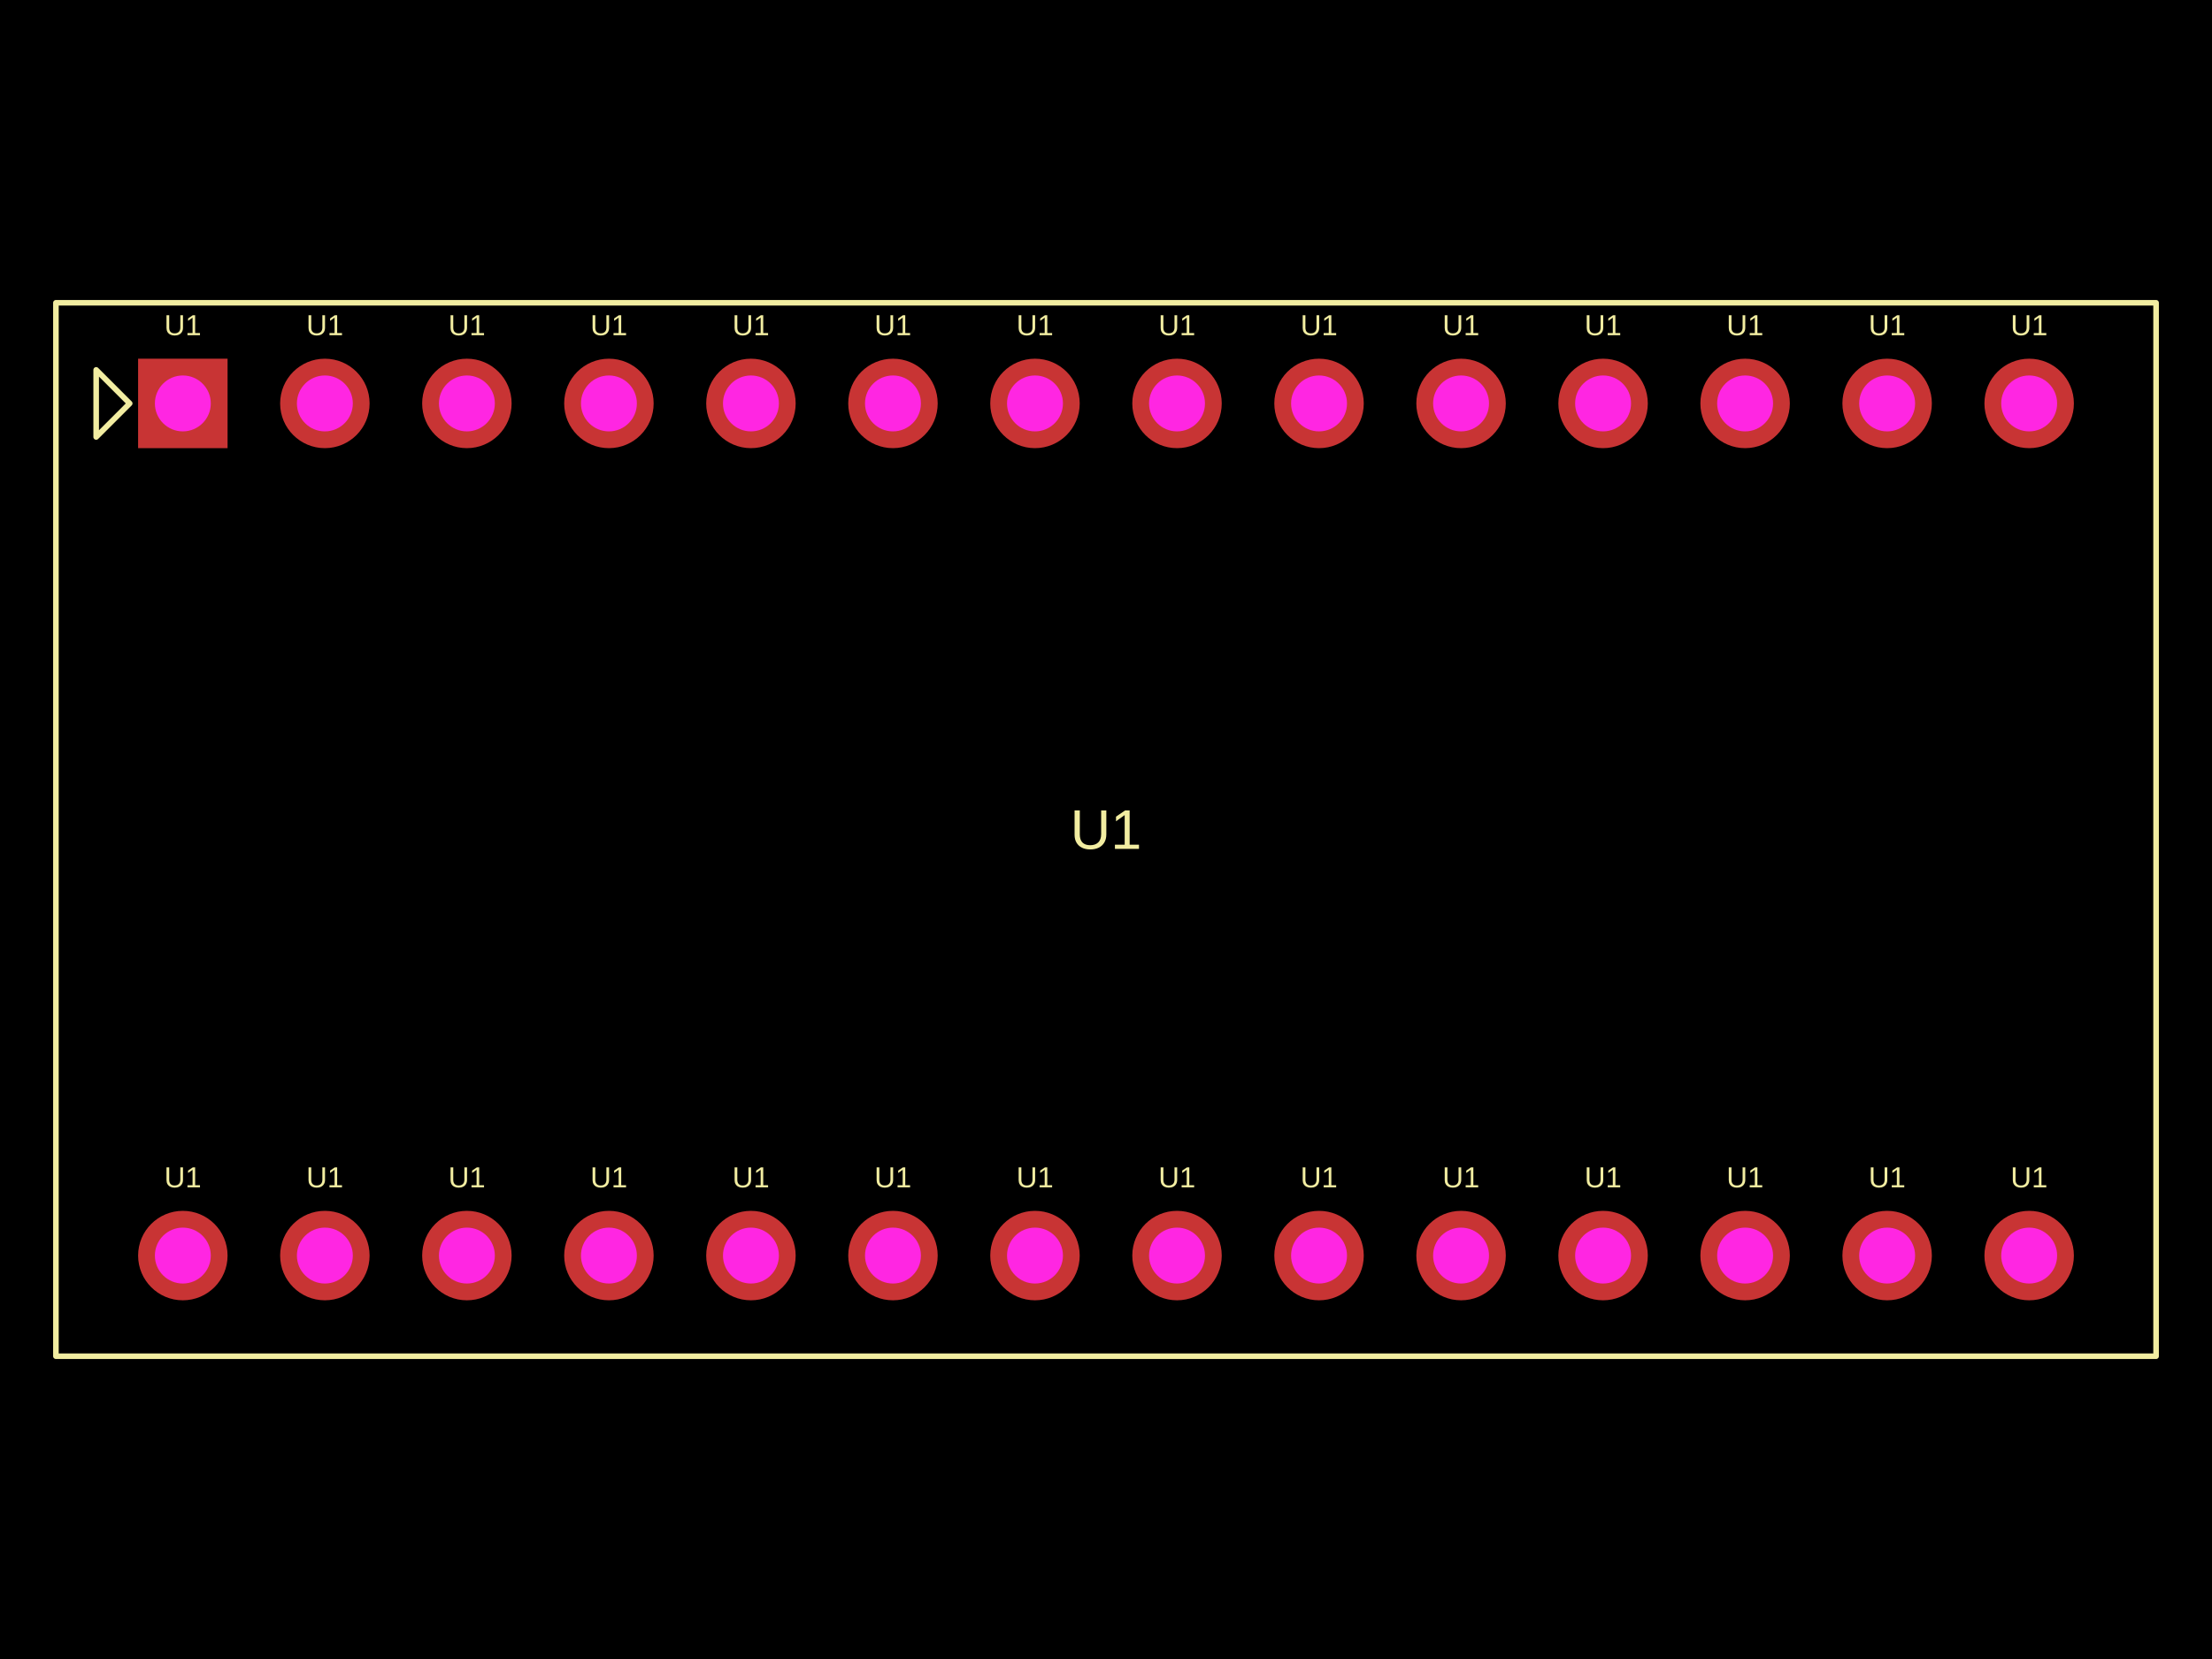
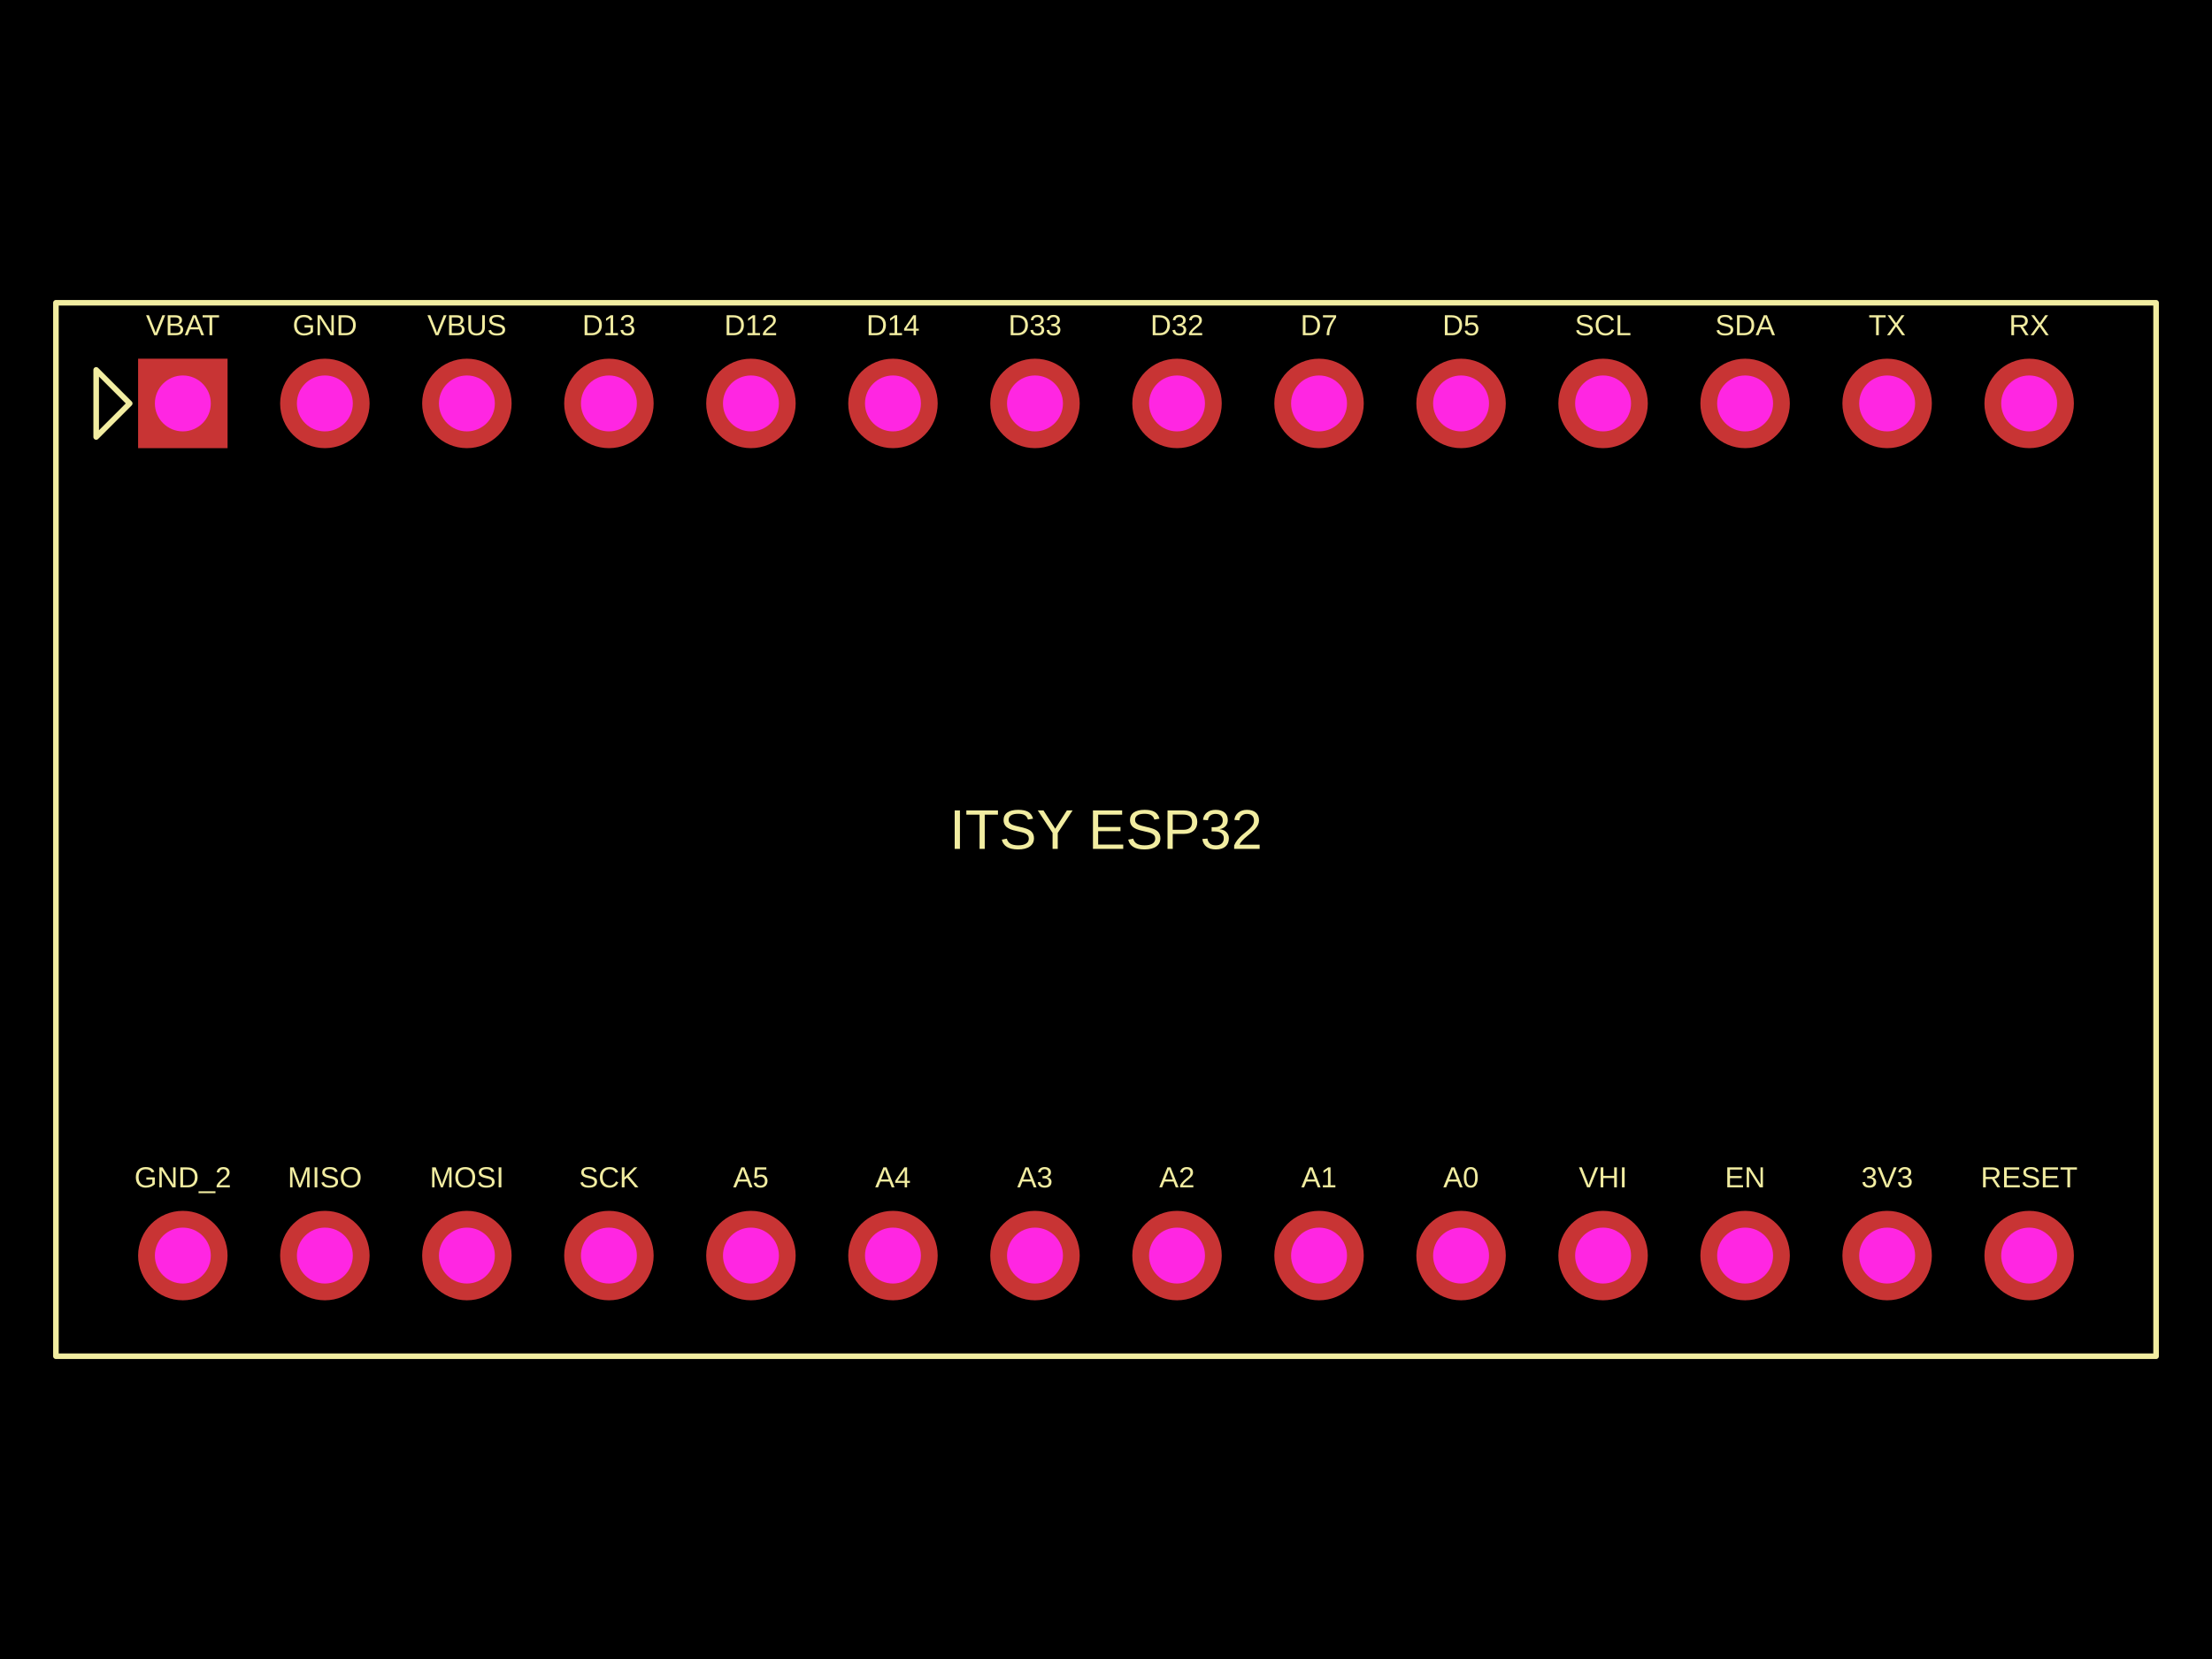
- <svg xmlns="http://www.w3.org/2000/svg" width="800" height="600" data-software-used-string="@tscircuit/core@0.0.1580">
+ <svg xmlns="http://www.w3.org/2000/svg" width="800" height="600" data-software-used-string="@tscircuit/core@0.0.1585">
  <style />
  <rect class="boundary" x="0" y="0" fill="#000" width="800" height="600" data-type="pcb_background" data-pcb-layer="global" />
  <rect class="pcb-boundary" fill="none" stroke="#fff" stroke-width="0.3" x="20.222" y="109.505" width="759.555" height="380.991" data-type="pcb_boundary" data-pcb-layer="global" />
-   <text x="0" y="0" dx="0" dy="0" fill="#f2eda1" font-family="Arial, sans-serif" font-size="10.516" text-anchor="middle" dominant-baseline="central" transform="matrix(1,0,0,1,66.1274,117.5935)" class="pcb-silkscreen-text pcb-silkscreen-top" data-pcb-silkscreen-text-id="pcb_silkscreen_text_0" stroke="none" data-type="pcb_silkscreen_text" data-pcb-layer="top">U1</text>
-   <text x="0" y="0" dx="0" dy="0" fill="#f2eda1" font-family="Arial, sans-serif" font-size="10.516" text-anchor="middle" dominant-baseline="central" transform="matrix(1,0,0,1,117.4924,117.5935)" class="pcb-silkscreen-text pcb-silkscreen-top" data-pcb-silkscreen-text-id="pcb_silkscreen_text_1" stroke="none" data-type="pcb_silkscreen_text" data-pcb-layer="top">U1</text>
-   <text x="0" y="0" dx="0" dy="0" fill="#f2eda1" font-family="Arial, sans-serif" font-size="10.516" text-anchor="middle" dominant-baseline="central" transform="matrix(1,0,0,1,168.8574,117.5935)" class="pcb-silkscreen-text pcb-silkscreen-top" data-pcb-silkscreen-text-id="pcb_silkscreen_text_2" stroke="none" data-type="pcb_silkscreen_text" data-pcb-layer="top">U1</text>
-   <text x="0" y="0" dx="0" dy="0" fill="#f2eda1" font-family="Arial, sans-serif" font-size="10.516" text-anchor="middle" dominant-baseline="central" transform="matrix(1,0,0,1,220.2224,117.5935)" class="pcb-silkscreen-text pcb-silkscreen-top" data-pcb-silkscreen-text-id="pcb_silkscreen_text_3" stroke="none" data-type="pcb_silkscreen_text" data-pcb-layer="top">U1</text>
-   <text x="0" y="0" dx="0" dy="0" fill="#f2eda1" font-family="Arial, sans-serif" font-size="10.516" text-anchor="middle" dominant-baseline="central" transform="matrix(1,0,0,1,271.5875,117.5935)" class="pcb-silkscreen-text pcb-silkscreen-top" data-pcb-silkscreen-text-id="pcb_silkscreen_text_4" stroke="none" data-type="pcb_silkscreen_text" data-pcb-layer="top">U1</text>
-   <text x="0" y="0" dx="0" dy="0" fill="#f2eda1" font-family="Arial, sans-serif" font-size="10.516" text-anchor="middle" dominant-baseline="central" transform="matrix(1,0,0,1,322.9525,117.5935)" class="pcb-silkscreen-text pcb-silkscreen-top" data-pcb-silkscreen-text-id="pcb_silkscreen_text_5" stroke="none" data-type="pcb_silkscreen_text" data-pcb-layer="top">U1</text>
-   <text x="0" y="0" dx="0" dy="0" fill="#f2eda1" font-family="Arial, sans-serif" font-size="10.516" text-anchor="middle" dominant-baseline="central" transform="matrix(1,0,0,1,374.3175,117.5935)" class="pcb-silkscreen-text pcb-silkscreen-top" data-pcb-silkscreen-text-id="pcb_silkscreen_text_6" stroke="none" data-type="pcb_silkscreen_text" data-pcb-layer="top">U1</text>
-   <text x="0" y="0" dx="0" dy="0" fill="#f2eda1" font-family="Arial, sans-serif" font-size="10.516" text-anchor="middle" dominant-baseline="central" transform="matrix(1,0,0,1,425.6825,117.5935)" class="pcb-silkscreen-text pcb-silkscreen-top" data-pcb-silkscreen-text-id="pcb_silkscreen_text_7" stroke="none" data-type="pcb_silkscreen_text" data-pcb-layer="top">U1</text>
-   <text x="0" y="0" dx="0" dy="0" fill="#f2eda1" font-family="Arial, sans-serif" font-size="10.516" text-anchor="middle" dominant-baseline="central" transform="matrix(1,0,0,1,477.0475,117.5935)" class="pcb-silkscreen-text pcb-silkscreen-top" data-pcb-silkscreen-text-id="pcb_silkscreen_text_8" stroke="none" data-type="pcb_silkscreen_text" data-pcb-layer="top">U1</text>
-   <text x="0" y="0" dx="0" dy="0" fill="#f2eda1" font-family="Arial, sans-serif" font-size="10.516" text-anchor="middle" dominant-baseline="central" transform="matrix(1,0,0,1,528.4125,117.5935)" class="pcb-silkscreen-text pcb-silkscreen-top" data-pcb-silkscreen-text-id="pcb_silkscreen_text_9" stroke="none" data-type="pcb_silkscreen_text" data-pcb-layer="top">U1</text>
-   <text x="0" y="0" dx="0" dy="0" fill="#f2eda1" font-family="Arial, sans-serif" font-size="10.516" text-anchor="middle" dominant-baseline="central" transform="matrix(1,0,0,1,579.7776,117.5935)" class="pcb-silkscreen-text pcb-silkscreen-top" data-pcb-silkscreen-text-id="pcb_silkscreen_text_10" stroke="none" data-type="pcb_silkscreen_text" data-pcb-layer="top">U1</text>
-   <text x="0" y="0" dx="0" dy="0" fill="#f2eda1" font-family="Arial, sans-serif" font-size="10.516" text-anchor="middle" dominant-baseline="central" transform="matrix(1,0,0,1,631.1426,117.5935)" class="pcb-silkscreen-text pcb-silkscreen-top" data-pcb-silkscreen-text-id="pcb_silkscreen_text_11" stroke="none" data-type="pcb_silkscreen_text" data-pcb-layer="top">U1</text>
-   <text x="0" y="0" dx="0" dy="0" fill="#f2eda1" font-family="Arial, sans-serif" font-size="10.516" text-anchor="middle" dominant-baseline="central" transform="matrix(1,0,0,1,682.5076,117.5935)" class="pcb-silkscreen-text pcb-silkscreen-top" data-pcb-silkscreen-text-id="pcb_silkscreen_text_12" stroke="none" data-type="pcb_silkscreen_text" data-pcb-layer="top">U1</text>
-   <text x="0" y="0" dx="0" dy="0" fill="#f2eda1" font-family="Arial, sans-serif" font-size="10.516" text-anchor="middle" dominant-baseline="central" transform="matrix(1,0,0,1,733.8726,117.5935)" class="pcb-silkscreen-text pcb-silkscreen-top" data-pcb-silkscreen-text-id="pcb_silkscreen_text_13" stroke="none" data-type="pcb_silkscreen_text" data-pcb-layer="top">U1</text>
-   <text x="0" y="0" dx="0" dy="0" fill="#f2eda1" font-family="Arial, sans-serif" font-size="10.516" text-anchor="middle" dominant-baseline="central" transform="matrix(1,0,0,1,66.1274,425.7836)" class="pcb-silkscreen-text pcb-silkscreen-top" data-pcb-silkscreen-text-id="pcb_silkscreen_text_14" stroke="none" data-type="pcb_silkscreen_text" data-pcb-layer="top">U1</text>
-   <text x="0" y="0" dx="0" dy="0" fill="#f2eda1" font-family="Arial, sans-serif" font-size="10.516" text-anchor="middle" dominant-baseline="central" transform="matrix(1,0,0,1,117.4924,425.7836)" class="pcb-silkscreen-text pcb-silkscreen-top" data-pcb-silkscreen-text-id="pcb_silkscreen_text_15" stroke="none" data-type="pcb_silkscreen_text" data-pcb-layer="top">U1</text>
-   <text x="0" y="0" dx="0" dy="0" fill="#f2eda1" font-family="Arial, sans-serif" font-size="10.516" text-anchor="middle" dominant-baseline="central" transform="matrix(1,0,0,1,168.8574,425.7836)" class="pcb-silkscreen-text pcb-silkscreen-top" data-pcb-silkscreen-text-id="pcb_silkscreen_text_16" stroke="none" data-type="pcb_silkscreen_text" data-pcb-layer="top">U1</text>
-   <text x="0" y="0" dx="0" dy="0" fill="#f2eda1" font-family="Arial, sans-serif" font-size="10.516" text-anchor="middle" dominant-baseline="central" transform="matrix(1,0,0,1,220.2224,425.7836)" class="pcb-silkscreen-text pcb-silkscreen-top" data-pcb-silkscreen-text-id="pcb_silkscreen_text_17" stroke="none" data-type="pcb_silkscreen_text" data-pcb-layer="top">U1</text>
-   <text x="0" y="0" dx="0" dy="0" fill="#f2eda1" font-family="Arial, sans-serif" font-size="10.516" text-anchor="middle" dominant-baseline="central" transform="matrix(1,0,0,1,271.5875,425.7836)" class="pcb-silkscreen-text pcb-silkscreen-top" data-pcb-silkscreen-text-id="pcb_silkscreen_text_18" stroke="none" data-type="pcb_silkscreen_text" data-pcb-layer="top">U1</text>
-   <text x="0" y="0" dx="0" dy="0" fill="#f2eda1" font-family="Arial, sans-serif" font-size="10.516" text-anchor="middle" dominant-baseline="central" transform="matrix(1,0,0,1,322.9525,425.7836)" class="pcb-silkscreen-text pcb-silkscreen-top" data-pcb-silkscreen-text-id="pcb_silkscreen_text_19" stroke="none" data-type="pcb_silkscreen_text" data-pcb-layer="top">U1</text>
-   <text x="0" y="0" dx="0" dy="0" fill="#f2eda1" font-family="Arial, sans-serif" font-size="10.516" text-anchor="middle" dominant-baseline="central" transform="matrix(1,0,0,1,374.3175,425.7836)" class="pcb-silkscreen-text pcb-silkscreen-top" data-pcb-silkscreen-text-id="pcb_silkscreen_text_20" stroke="none" data-type="pcb_silkscreen_text" data-pcb-layer="top">U1</text>
-   <text x="0" y="0" dx="0" dy="0" fill="#f2eda1" font-family="Arial, sans-serif" font-size="10.516" text-anchor="middle" dominant-baseline="central" transform="matrix(1,0,0,1,425.6825,425.7836)" class="pcb-silkscreen-text pcb-silkscreen-top" data-pcb-silkscreen-text-id="pcb_silkscreen_text_21" stroke="none" data-type="pcb_silkscreen_text" data-pcb-layer="top">U1</text>
-   <text x="0" y="0" dx="0" dy="0" fill="#f2eda1" font-family="Arial, sans-serif" font-size="10.516" text-anchor="middle" dominant-baseline="central" transform="matrix(1,0,0,1,477.0475,425.7836)" class="pcb-silkscreen-text pcb-silkscreen-top" data-pcb-silkscreen-text-id="pcb_silkscreen_text_22" stroke="none" data-type="pcb_silkscreen_text" data-pcb-layer="top">U1</text>
-   <text x="0" y="0" dx="0" dy="0" fill="#f2eda1" font-family="Arial, sans-serif" font-size="10.516" text-anchor="middle" dominant-baseline="central" transform="matrix(1,0,0,1,528.4125,425.7836)" class="pcb-silkscreen-text pcb-silkscreen-top" data-pcb-silkscreen-text-id="pcb_silkscreen_text_23" stroke="none" data-type="pcb_silkscreen_text" data-pcb-layer="top">U1</text>
-   <text x="0" y="0" dx="0" dy="0" fill="#f2eda1" font-family="Arial, sans-serif" font-size="10.516" text-anchor="middle" dominant-baseline="central" transform="matrix(1,0,0,1,579.7776,425.7836)" class="pcb-silkscreen-text pcb-silkscreen-top" data-pcb-silkscreen-text-id="pcb_silkscreen_text_24" stroke="none" data-type="pcb_silkscreen_text" data-pcb-layer="top">U1</text>
-   <text x="0" y="0" dx="0" dy="0" fill="#f2eda1" font-family="Arial, sans-serif" font-size="10.516" text-anchor="middle" dominant-baseline="central" transform="matrix(1,0,0,1,631.1426,425.7836)" class="pcb-silkscreen-text pcb-silkscreen-top" data-pcb-silkscreen-text-id="pcb_silkscreen_text_25" stroke="none" data-type="pcb_silkscreen_text" data-pcb-layer="top">U1</text>
-   <text x="0" y="0" dx="0" dy="0" fill="#f2eda1" font-family="Arial, sans-serif" font-size="10.516" text-anchor="middle" dominant-baseline="central" transform="matrix(1,0,0,1,682.5076,425.7836)" class="pcb-silkscreen-text pcb-silkscreen-top" data-pcb-silkscreen-text-id="pcb_silkscreen_text_26" stroke="none" data-type="pcb_silkscreen_text" data-pcb-layer="top">U1</text>
-   <text x="0" y="0" dx="0" dy="0" fill="#f2eda1" font-family="Arial, sans-serif" font-size="10.516" text-anchor="middle" dominant-baseline="central" transform="matrix(1,0,0,1,733.8726,425.7836)" class="pcb-silkscreen-text pcb-silkscreen-top" data-pcb-silkscreen-text-id="pcb_silkscreen_text_27" stroke="none" data-type="pcb_silkscreen_text" data-pcb-layer="top">U1</text>
+   <text x="0" y="0" dx="0" dy="0" fill="#f2eda1" font-family="Arial, sans-serif" font-size="10.516" text-anchor="middle" dominant-baseline="central" transform="matrix(1,0,0,1,66.1274,117.5935)" class="pcb-silkscreen-text pcb-silkscreen-top" data-pcb-silkscreen-text-id="pcb_silkscreen_text_0" stroke="none" data-type="pcb_silkscreen_text" data-pcb-layer="top">VBAT</text>
+   <text x="0" y="0" dx="0" dy="0" fill="#f2eda1" font-family="Arial, sans-serif" font-size="10.516" text-anchor="middle" dominant-baseline="central" transform="matrix(1,0,0,1,117.4924,117.5935)" class="pcb-silkscreen-text pcb-silkscreen-top" data-pcb-silkscreen-text-id="pcb_silkscreen_text_1" stroke="none" data-type="pcb_silkscreen_text" data-pcb-layer="top">GND</text>
+   <text x="0" y="0" dx="0" dy="0" fill="#f2eda1" font-family="Arial, sans-serif" font-size="10.516" text-anchor="middle" dominant-baseline="central" transform="matrix(1,0,0,1,168.8574,117.5935)" class="pcb-silkscreen-text pcb-silkscreen-top" data-pcb-silkscreen-text-id="pcb_silkscreen_text_2" stroke="none" data-type="pcb_silkscreen_text" data-pcb-layer="top">VBUS</text>
+   <text x="0" y="0" dx="0" dy="0" fill="#f2eda1" font-family="Arial, sans-serif" font-size="10.516" text-anchor="middle" dominant-baseline="central" transform="matrix(1,0,0,1,220.2224,117.5935)" class="pcb-silkscreen-text pcb-silkscreen-top" data-pcb-silkscreen-text-id="pcb_silkscreen_text_3" stroke="none" data-type="pcb_silkscreen_text" data-pcb-layer="top">D13</text>
+   <text x="0" y="0" dx="0" dy="0" fill="#f2eda1" font-family="Arial, sans-serif" font-size="10.516" text-anchor="middle" dominant-baseline="central" transform="matrix(1,0,0,1,271.5875,117.5935)" class="pcb-silkscreen-text pcb-silkscreen-top" data-pcb-silkscreen-text-id="pcb_silkscreen_text_4" stroke="none" data-type="pcb_silkscreen_text" data-pcb-layer="top">D12</text>
+   <text x="0" y="0" dx="0" dy="0" fill="#f2eda1" font-family="Arial, sans-serif" font-size="10.516" text-anchor="middle" dominant-baseline="central" transform="matrix(1,0,0,1,322.9525,117.5935)" class="pcb-silkscreen-text pcb-silkscreen-top" data-pcb-silkscreen-text-id="pcb_silkscreen_text_5" stroke="none" data-type="pcb_silkscreen_text" data-pcb-layer="top">D14</text>
+   <text x="0" y="0" dx="0" dy="0" fill="#f2eda1" font-family="Arial, sans-serif" font-size="10.516" text-anchor="middle" dominant-baseline="central" transform="matrix(1,0,0,1,374.3175,117.5935)" class="pcb-silkscreen-text pcb-silkscreen-top" data-pcb-silkscreen-text-id="pcb_silkscreen_text_6" stroke="none" data-type="pcb_silkscreen_text" data-pcb-layer="top">D33</text>
+   <text x="0" y="0" dx="0" dy="0" fill="#f2eda1" font-family="Arial, sans-serif" font-size="10.516" text-anchor="middle" dominant-baseline="central" transform="matrix(1,0,0,1,425.6825,117.5935)" class="pcb-silkscreen-text pcb-silkscreen-top" data-pcb-silkscreen-text-id="pcb_silkscreen_text_7" stroke="none" data-type="pcb_silkscreen_text" data-pcb-layer="top">D32</text>
+   <text x="0" y="0" dx="0" dy="0" fill="#f2eda1" font-family="Arial, sans-serif" font-size="10.516" text-anchor="middle" dominant-baseline="central" transform="matrix(1,0,0,1,477.0475,117.5935)" class="pcb-silkscreen-text pcb-silkscreen-top" data-pcb-silkscreen-text-id="pcb_silkscreen_text_8" stroke="none" data-type="pcb_silkscreen_text" data-pcb-layer="top">D7</text>
+   <text x="0" y="0" dx="0" dy="0" fill="#f2eda1" font-family="Arial, sans-serif" font-size="10.516" text-anchor="middle" dominant-baseline="central" transform="matrix(1,0,0,1,528.4125,117.5935)" class="pcb-silkscreen-text pcb-silkscreen-top" data-pcb-silkscreen-text-id="pcb_silkscreen_text_9" stroke="none" data-type="pcb_silkscreen_text" data-pcb-layer="top">D5</text>
+   <text x="0" y="0" dx="0" dy="0" fill="#f2eda1" font-family="Arial, sans-serif" font-size="10.516" text-anchor="middle" dominant-baseline="central" transform="matrix(1,0,0,1,579.7776,117.5935)" class="pcb-silkscreen-text pcb-silkscreen-top" data-pcb-silkscreen-text-id="pcb_silkscreen_text_10" stroke="none" data-type="pcb_silkscreen_text" data-pcb-layer="top">SCL</text>
+   <text x="0" y="0" dx="0" dy="0" fill="#f2eda1" font-family="Arial, sans-serif" font-size="10.516" text-anchor="middle" dominant-baseline="central" transform="matrix(1,0,0,1,631.1426,117.5935)" class="pcb-silkscreen-text pcb-silkscreen-top" data-pcb-silkscreen-text-id="pcb_silkscreen_text_11" stroke="none" data-type="pcb_silkscreen_text" data-pcb-layer="top">SDA</text>
+   <text x="0" y="0" dx="0" dy="0" fill="#f2eda1" font-family="Arial, sans-serif" font-size="10.516" text-anchor="middle" dominant-baseline="central" transform="matrix(1,0,0,1,682.5076,117.5935)" class="pcb-silkscreen-text pcb-silkscreen-top" data-pcb-silkscreen-text-id="pcb_silkscreen_text_12" stroke="none" data-type="pcb_silkscreen_text" data-pcb-layer="top">TX</text>
+   <text x="0" y="0" dx="0" dy="0" fill="#f2eda1" font-family="Arial, sans-serif" font-size="10.516" text-anchor="middle" dominant-baseline="central" transform="matrix(1,0,0,1,733.8726,117.5935)" class="pcb-silkscreen-text pcb-silkscreen-top" data-pcb-silkscreen-text-id="pcb_silkscreen_text_13" stroke="none" data-type="pcb_silkscreen_text" data-pcb-layer="top">RX</text>
+   <text x="0" y="0" dx="0" dy="0" fill="#f2eda1" font-family="Arial, sans-serif" font-size="10.516" text-anchor="middle" dominant-baseline="central" transform="matrix(1,0,0,1,66.1274,425.7836)" class="pcb-silkscreen-text pcb-silkscreen-top" data-pcb-silkscreen-text-id="pcb_silkscreen_text_14" stroke="none" data-type="pcb_silkscreen_text" data-pcb-layer="top">GND_2</text>
+   <text x="0" y="0" dx="0" dy="0" fill="#f2eda1" font-family="Arial, sans-serif" font-size="10.516" text-anchor="middle" dominant-baseline="central" transform="matrix(1,0,0,1,117.4924,425.7836)" class="pcb-silkscreen-text pcb-silkscreen-top" data-pcb-silkscreen-text-id="pcb_silkscreen_text_15" stroke="none" data-type="pcb_silkscreen_text" data-pcb-layer="top">MISO</text>
+   <text x="0" y="0" dx="0" dy="0" fill="#f2eda1" font-family="Arial, sans-serif" font-size="10.516" text-anchor="middle" dominant-baseline="central" transform="matrix(1,0,0,1,168.8574,425.7836)" class="pcb-silkscreen-text pcb-silkscreen-top" data-pcb-silkscreen-text-id="pcb_silkscreen_text_16" stroke="none" data-type="pcb_silkscreen_text" data-pcb-layer="top">MOSI</text>
+   <text x="0" y="0" dx="0" dy="0" fill="#f2eda1" font-family="Arial, sans-serif" font-size="10.516" text-anchor="middle" dominant-baseline="central" transform="matrix(1,0,0,1,220.2224,425.7836)" class="pcb-silkscreen-text pcb-silkscreen-top" data-pcb-silkscreen-text-id="pcb_silkscreen_text_17" stroke="none" data-type="pcb_silkscreen_text" data-pcb-layer="top">SCK</text>
+   <text x="0" y="0" dx="0" dy="0" fill="#f2eda1" font-family="Arial, sans-serif" font-size="10.516" text-anchor="middle" dominant-baseline="central" transform="matrix(1,0,0,1,271.5875,425.7836)" class="pcb-silkscreen-text pcb-silkscreen-top" data-pcb-silkscreen-text-id="pcb_silkscreen_text_18" stroke="none" data-type="pcb_silkscreen_text" data-pcb-layer="top">A5</text>
+   <text x="0" y="0" dx="0" dy="0" fill="#f2eda1" font-family="Arial, sans-serif" font-size="10.516" text-anchor="middle" dominant-baseline="central" transform="matrix(1,0,0,1,322.9525,425.7836)" class="pcb-silkscreen-text pcb-silkscreen-top" data-pcb-silkscreen-text-id="pcb_silkscreen_text_19" stroke="none" data-type="pcb_silkscreen_text" data-pcb-layer="top">A4</text>
+   <text x="0" y="0" dx="0" dy="0" fill="#f2eda1" font-family="Arial, sans-serif" font-size="10.516" text-anchor="middle" dominant-baseline="central" transform="matrix(1,0,0,1,374.3175,425.7836)" class="pcb-silkscreen-text pcb-silkscreen-top" data-pcb-silkscreen-text-id="pcb_silkscreen_text_20" stroke="none" data-type="pcb_silkscreen_text" data-pcb-layer="top">A3</text>
+   <text x="0" y="0" dx="0" dy="0" fill="#f2eda1" font-family="Arial, sans-serif" font-size="10.516" text-anchor="middle" dominant-baseline="central" transform="matrix(1,0,0,1,425.6825,425.7836)" class="pcb-silkscreen-text pcb-silkscreen-top" data-pcb-silkscreen-text-id="pcb_silkscreen_text_21" stroke="none" data-type="pcb_silkscreen_text" data-pcb-layer="top">A2</text>
+   <text x="0" y="0" dx="0" dy="0" fill="#f2eda1" font-family="Arial, sans-serif" font-size="10.516" text-anchor="middle" dominant-baseline="central" transform="matrix(1,0,0,1,477.0475,425.7836)" class="pcb-silkscreen-text pcb-silkscreen-top" data-pcb-silkscreen-text-id="pcb_silkscreen_text_22" stroke="none" data-type="pcb_silkscreen_text" data-pcb-layer="top">A1</text>
+   <text x="0" y="0" dx="0" dy="0" fill="#f2eda1" font-family="Arial, sans-serif" font-size="10.516" text-anchor="middle" dominant-baseline="central" transform="matrix(1,0,0,1,528.4125,425.7836)" class="pcb-silkscreen-text pcb-silkscreen-top" data-pcb-silkscreen-text-id="pcb_silkscreen_text_23" stroke="none" data-type="pcb_silkscreen_text" data-pcb-layer="top">A0</text>
+   <text x="0" y="0" dx="0" dy="0" fill="#f2eda1" font-family="Arial, sans-serif" font-size="10.516" text-anchor="middle" dominant-baseline="central" transform="matrix(1,0,0,1,579.7776,425.7836)" class="pcb-silkscreen-text pcb-silkscreen-top" data-pcb-silkscreen-text-id="pcb_silkscreen_text_24" stroke="none" data-type="pcb_silkscreen_text" data-pcb-layer="top">VHI</text>
+   <text x="0" y="0" dx="0" dy="0" fill="#f2eda1" font-family="Arial, sans-serif" font-size="10.516" text-anchor="middle" dominant-baseline="central" transform="matrix(1,0,0,1,631.1426,425.7836)" class="pcb-silkscreen-text pcb-silkscreen-top" data-pcb-silkscreen-text-id="pcb_silkscreen_text_25" stroke="none" data-type="pcb_silkscreen_text" data-pcb-layer="top">EN</text>
+   <text x="0" y="0" dx="0" dy="0" fill="#f2eda1" font-family="Arial, sans-serif" font-size="10.516" text-anchor="middle" dominant-baseline="central" transform="matrix(1,0,0,1,682.5076,425.7836)" class="pcb-silkscreen-text pcb-silkscreen-top" data-pcb-silkscreen-text-id="pcb_silkscreen_text_26" stroke="none" data-type="pcb_silkscreen_text" data-pcb-layer="top">3V3</text>
+   <text x="0" y="0" dx="0" dy="0" fill="#f2eda1" font-family="Arial, sans-serif" font-size="10.516" text-anchor="middle" dominant-baseline="central" transform="matrix(1,0,0,1,733.8726,425.7836)" class="pcb-silkscreen-text pcb-silkscreen-top" data-pcb-silkscreen-text-id="pcb_silkscreen_text_27" stroke="none" data-type="pcb_silkscreen_text" data-pcb-layer="top">RESET</text>
  <path class="pcb-silkscreen pcb-silkscreen-top" d="M 20.222 490.495 L 779.778 490.495 L 779.778 109.505 L 20.222 109.505 L 20.222 490.495 Z" fill="none" stroke="#f2eda1" stroke-width="2.022" stroke-linecap="round" stroke-linejoin="round" data-pcb-component-id="pcb_component_0" data-pcb-silkscreen-path-id="pcb_silkscreen_path_0" data-type="pcb_silkscreen_path" data-pcb-layer="top" />
  <path class="pcb-silkscreen pcb-silkscreen-top" d="M 46.916 145.905 L 34.783 158.038 L 34.783 133.771 L 46.916 145.905 Z" fill="none" stroke="#f2eda1" stroke-width="2.022" stroke-linecap="round" stroke-linejoin="round" data-pcb-component-id="pcb_component_0" data-pcb-silkscreen-path-id="pcb_silkscreen_path_1" data-type="pcb_silkscreen_path" data-pcb-layer="top" />
-   <text x="0" y="0" dx="0" dy="0" fill="#f2eda1" font-family="Arial, sans-serif" font-size="20.222" text-anchor="middle" dominant-baseline="central" transform="matrix(1,0,0,1,400,300)" class="pcb-silkscreen-text pcb-silkscreen-top" data-pcb-silkscreen-text-id="pcb_silkscreen_text_28" stroke="none" data-type="pcb_silkscreen_text" data-pcb-layer="top">U1</text>
+   <text x="0" y="0" dx="0" dy="0" fill="#f2eda1" font-family="Arial, sans-serif" font-size="20.222" text-anchor="middle" dominant-baseline="central" transform="matrix(1,0,0,1,400,300)" class="pcb-silkscreen-text pcb-silkscreen-top" data-pcb-silkscreen-text-id="pcb_silkscreen_text_28" stroke="none" data-type="pcb_silkscreen_text" data-pcb-layer="top">ITSY ESP32</text>
  <g data-type="pcb_plated_hole" data-pcb-layer="through" data-pad-name="U1.VBAT">
    <rect class="pcb-hole-outer-pad" fill="rgb(200, 52, 52)" x="49.949" y="129.727" width="32.356" height="32.356" data-type="pcb_plated_hole" data-pcb-layer="top" />
    <circle class="pcb-hole-inner" fill="#FF26E2" cx="66.127" cy="145.905" r="10.111" data-type="pcb_plated_hole_drill" data-pcb-layer="drill" />
  </g>
  <g data-type="pcb_plated_hole" data-pcb-layer="through" data-pad-name="U1.GND">
    <circle class="pcb-hole-outer" fill="rgb(200, 52, 52)" cx="117.492" cy="145.905" r="16.178" data-type="pcb_plated_hole" data-pcb-layer="top" />
    <circle class="pcb-hole-inner" fill="#FF26E2" cx="117.492" cy="145.905" r="10.111" data-type="pcb_plated_hole_drill" data-pcb-layer="drill" />
  </g>
  <g data-type="pcb_plated_hole" data-pcb-layer="through" data-pad-name="U1.VBUS">
    <circle class="pcb-hole-outer" fill="rgb(200, 52, 52)" cx="168.857" cy="145.905" r="16.178" data-type="pcb_plated_hole" data-pcb-layer="top" />
    <circle class="pcb-hole-inner" fill="#FF26E2" cx="168.857" cy="145.905" r="10.111" data-type="pcb_plated_hole_drill" data-pcb-layer="drill" />
  </g>
  <g data-type="pcb_plated_hole" data-pcb-layer="through" data-pad-name="U1.D13">
    <circle class="pcb-hole-outer" fill="rgb(200, 52, 52)" cx="220.222" cy="145.905" r="16.178" data-type="pcb_plated_hole" data-pcb-layer="top" />
    <circle class="pcb-hole-inner" fill="#FF26E2" cx="220.222" cy="145.905" r="10.111" data-type="pcb_plated_hole_drill" data-pcb-layer="drill" />
  </g>
  <g data-type="pcb_plated_hole" data-pcb-layer="through" data-pad-name="U1.D12">
    <circle class="pcb-hole-outer" fill="rgb(200, 52, 52)" cx="271.587" cy="145.905" r="16.178" data-type="pcb_plated_hole" data-pcb-layer="top" />
    <circle class="pcb-hole-inner" fill="#FF26E2" cx="271.587" cy="145.905" r="10.111" data-type="pcb_plated_hole_drill" data-pcb-layer="drill" />
  </g>
  <g data-type="pcb_plated_hole" data-pcb-layer="through" data-pad-name="U1.D14">
    <circle class="pcb-hole-outer" fill="rgb(200, 52, 52)" cx="322.952" cy="145.905" r="16.178" data-type="pcb_plated_hole" data-pcb-layer="top" />
    <circle class="pcb-hole-inner" fill="#FF26E2" cx="322.952" cy="145.905" r="10.111" data-type="pcb_plated_hole_drill" data-pcb-layer="drill" />
  </g>
  <g data-type="pcb_plated_hole" data-pcb-layer="through" data-pad-name="U1.D33">
    <circle class="pcb-hole-outer" fill="rgb(200, 52, 52)" cx="374.317" cy="145.905" r="16.178" data-type="pcb_plated_hole" data-pcb-layer="top" />
    <circle class="pcb-hole-inner" fill="#FF26E2" cx="374.317" cy="145.905" r="10.111" data-type="pcb_plated_hole_drill" data-pcb-layer="drill" />
  </g>
  <g data-type="pcb_plated_hole" data-pcb-layer="through" data-pad-name="U1.D32">
    <circle class="pcb-hole-outer" fill="rgb(200, 52, 52)" cx="425.683" cy="145.905" r="16.178" data-type="pcb_plated_hole" data-pcb-layer="top" />
    <circle class="pcb-hole-inner" fill="#FF26E2" cx="425.683" cy="145.905" r="10.111" data-type="pcb_plated_hole_drill" data-pcb-layer="drill" />
  </g>
  <g data-type="pcb_plated_hole" data-pcb-layer="through" data-pad-name="U1.D7">
    <circle class="pcb-hole-outer" fill="rgb(200, 52, 52)" cx="477.048" cy="145.905" r="16.178" data-type="pcb_plated_hole" data-pcb-layer="top" />
    <circle class="pcb-hole-inner" fill="#FF26E2" cx="477.048" cy="145.905" r="10.111" data-type="pcb_plated_hole_drill" data-pcb-layer="drill" />
  </g>
  <g data-type="pcb_plated_hole" data-pcb-layer="through" data-pad-name="U1.D5">
    <circle class="pcb-hole-outer" fill="rgb(200, 52, 52)" cx="528.413" cy="145.905" r="16.178" data-type="pcb_plated_hole" data-pcb-layer="top" />
    <circle class="pcb-hole-inner" fill="#FF26E2" cx="528.413" cy="145.905" r="10.111" data-type="pcb_plated_hole_drill" data-pcb-layer="drill" />
  </g>
  <g data-type="pcb_plated_hole" data-pcb-layer="through" data-pad-name="U1.SCL">
    <circle class="pcb-hole-outer" fill="rgb(200, 52, 52)" cx="579.778" cy="145.905" r="16.178" data-type="pcb_plated_hole" data-pcb-layer="top" />
    <circle class="pcb-hole-inner" fill="#FF26E2" cx="579.778" cy="145.905" r="10.111" data-type="pcb_plated_hole_drill" data-pcb-layer="drill" />
  </g>
  <g data-type="pcb_plated_hole" data-pcb-layer="through" data-pad-name="U1.SDA">
    <circle class="pcb-hole-outer" fill="rgb(200, 52, 52)" cx="631.143" cy="145.905" r="16.178" data-type="pcb_plated_hole" data-pcb-layer="top" />
    <circle class="pcb-hole-inner" fill="#FF26E2" cx="631.143" cy="145.905" r="10.111" data-type="pcb_plated_hole_drill" data-pcb-layer="drill" />
  </g>
  <g data-type="pcb_plated_hole" data-pcb-layer="through" data-pad-name="U1.TX">
    <circle class="pcb-hole-outer" fill="rgb(200, 52, 52)" cx="682.508" cy="145.905" r="16.178" data-type="pcb_plated_hole" data-pcb-layer="top" />
    <circle class="pcb-hole-inner" fill="#FF26E2" cx="682.508" cy="145.905" r="10.111" data-type="pcb_plated_hole_drill" data-pcb-layer="drill" />
  </g>
  <g data-type="pcb_plated_hole" data-pcb-layer="through" data-pad-name="U1.RX">
    <circle class="pcb-hole-outer" fill="rgb(200, 52, 52)" cx="733.873" cy="145.905" r="16.178" data-type="pcb_plated_hole" data-pcb-layer="top" />
    <circle class="pcb-hole-inner" fill="#FF26E2" cx="733.873" cy="145.905" r="10.111" data-type="pcb_plated_hole_drill" data-pcb-layer="drill" />
  </g>
  <g data-type="pcb_plated_hole" data-pcb-layer="through" data-pad-name="U1.GND_2">
    <circle class="pcb-hole-outer" fill="rgb(200, 52, 52)" cx="66.127" cy="454.095" r="16.178" data-type="pcb_plated_hole" data-pcb-layer="top" />
    <circle class="pcb-hole-inner" fill="#FF26E2" cx="66.127" cy="454.095" r="10.111" data-type="pcb_plated_hole_drill" data-pcb-layer="drill" />
  </g>
  <g data-type="pcb_plated_hole" data-pcb-layer="through" data-pad-name="U1.MISO">
    <circle class="pcb-hole-outer" fill="rgb(200, 52, 52)" cx="117.492" cy="454.095" r="16.178" data-type="pcb_plated_hole" data-pcb-layer="top" />
    <circle class="pcb-hole-inner" fill="#FF26E2" cx="117.492" cy="454.095" r="10.111" data-type="pcb_plated_hole_drill" data-pcb-layer="drill" />
  </g>
  <g data-type="pcb_plated_hole" data-pcb-layer="through" data-pad-name="U1.MOSI">
    <circle class="pcb-hole-outer" fill="rgb(200, 52, 52)" cx="168.857" cy="454.095" r="16.178" data-type="pcb_plated_hole" data-pcb-layer="top" />
    <circle class="pcb-hole-inner" fill="#FF26E2" cx="168.857" cy="454.095" r="10.111" data-type="pcb_plated_hole_drill" data-pcb-layer="drill" />
  </g>
  <g data-type="pcb_plated_hole" data-pcb-layer="through" data-pad-name="U1.SCK">
    <circle class="pcb-hole-outer" fill="rgb(200, 52, 52)" cx="220.222" cy="454.095" r="16.178" data-type="pcb_plated_hole" data-pcb-layer="top" />
    <circle class="pcb-hole-inner" fill="#FF26E2" cx="220.222" cy="454.095" r="10.111" data-type="pcb_plated_hole_drill" data-pcb-layer="drill" />
  </g>
  <g data-type="pcb_plated_hole" data-pcb-layer="through" data-pad-name="U1.A5">
    <circle class="pcb-hole-outer" fill="rgb(200, 52, 52)" cx="271.587" cy="454.095" r="16.178" data-type="pcb_plated_hole" data-pcb-layer="top" />
    <circle class="pcb-hole-inner" fill="#FF26E2" cx="271.587" cy="454.095" r="10.111" data-type="pcb_plated_hole_drill" data-pcb-layer="drill" />
  </g>
  <g data-type="pcb_plated_hole" data-pcb-layer="through" data-pad-name="U1.A4">
    <circle class="pcb-hole-outer" fill="rgb(200, 52, 52)" cx="322.952" cy="454.095" r="16.178" data-type="pcb_plated_hole" data-pcb-layer="top" />
    <circle class="pcb-hole-inner" fill="#FF26E2" cx="322.952" cy="454.095" r="10.111" data-type="pcb_plated_hole_drill" data-pcb-layer="drill" />
  </g>
  <g data-type="pcb_plated_hole" data-pcb-layer="through" data-pad-name="U1.A3">
    <circle class="pcb-hole-outer" fill="rgb(200, 52, 52)" cx="374.317" cy="454.095" r="16.178" data-type="pcb_plated_hole" data-pcb-layer="top" />
    <circle class="pcb-hole-inner" fill="#FF26E2" cx="374.317" cy="454.095" r="10.111" data-type="pcb_plated_hole_drill" data-pcb-layer="drill" />
  </g>
  <g data-type="pcb_plated_hole" data-pcb-layer="through" data-pad-name="U1.A2">
    <circle class="pcb-hole-outer" fill="rgb(200, 52, 52)" cx="425.683" cy="454.095" r="16.178" data-type="pcb_plated_hole" data-pcb-layer="top" />
    <circle class="pcb-hole-inner" fill="#FF26E2" cx="425.683" cy="454.095" r="10.111" data-type="pcb_plated_hole_drill" data-pcb-layer="drill" />
  </g>
  <g data-type="pcb_plated_hole" data-pcb-layer="through" data-pad-name="U1.A1">
    <circle class="pcb-hole-outer" fill="rgb(200, 52, 52)" cx="477.048" cy="454.095" r="16.178" data-type="pcb_plated_hole" data-pcb-layer="top" />
    <circle class="pcb-hole-inner" fill="#FF26E2" cx="477.048" cy="454.095" r="10.111" data-type="pcb_plated_hole_drill" data-pcb-layer="drill" />
  </g>
  <g data-type="pcb_plated_hole" data-pcb-layer="through" data-pad-name="U1.A0">
    <circle class="pcb-hole-outer" fill="rgb(200, 52, 52)" cx="528.413" cy="454.095" r="16.178" data-type="pcb_plated_hole" data-pcb-layer="top" />
    <circle class="pcb-hole-inner" fill="#FF26E2" cx="528.413" cy="454.095" r="10.111" data-type="pcb_plated_hole_drill" data-pcb-layer="drill" />
  </g>
  <g data-type="pcb_plated_hole" data-pcb-layer="through" data-pad-name="U1.VHI">
    <circle class="pcb-hole-outer" fill="rgb(200, 52, 52)" cx="579.778" cy="454.095" r="16.178" data-type="pcb_plated_hole" data-pcb-layer="top" />
    <circle class="pcb-hole-inner" fill="#FF26E2" cx="579.778" cy="454.095" r="10.111" data-type="pcb_plated_hole_drill" data-pcb-layer="drill" />
  </g>
  <g data-type="pcb_plated_hole" data-pcb-layer="through" data-pad-name="U1.EN">
    <circle class="pcb-hole-outer" fill="rgb(200, 52, 52)" cx="631.143" cy="454.095" r="16.178" data-type="pcb_plated_hole" data-pcb-layer="top" />
    <circle class="pcb-hole-inner" fill="#FF26E2" cx="631.143" cy="454.095" r="10.111" data-type="pcb_plated_hole_drill" data-pcb-layer="drill" />
  </g>
  <g data-type="pcb_plated_hole" data-pcb-layer="through" data-pad-name="U1.3V3">
    <circle class="pcb-hole-outer" fill="rgb(200, 52, 52)" cx="682.508" cy="454.095" r="16.178" data-type="pcb_plated_hole" data-pcb-layer="top" />
    <circle class="pcb-hole-inner" fill="#FF26E2" cx="682.508" cy="454.095" r="10.111" data-type="pcb_plated_hole_drill" data-pcb-layer="drill" />
  </g>
  <g data-type="pcb_plated_hole" data-pcb-layer="through" data-pad-name="U1.RESET">
    <circle class="pcb-hole-outer" fill="rgb(200, 52, 52)" cx="733.873" cy="454.095" r="16.178" data-type="pcb_plated_hole" data-pcb-layer="top" />
    <circle class="pcb-hole-inner" fill="#FF26E2" cx="733.873" cy="454.095" r="10.111" data-type="pcb_plated_hole_drill" data-pcb-layer="drill" />
  </g>
</svg>
